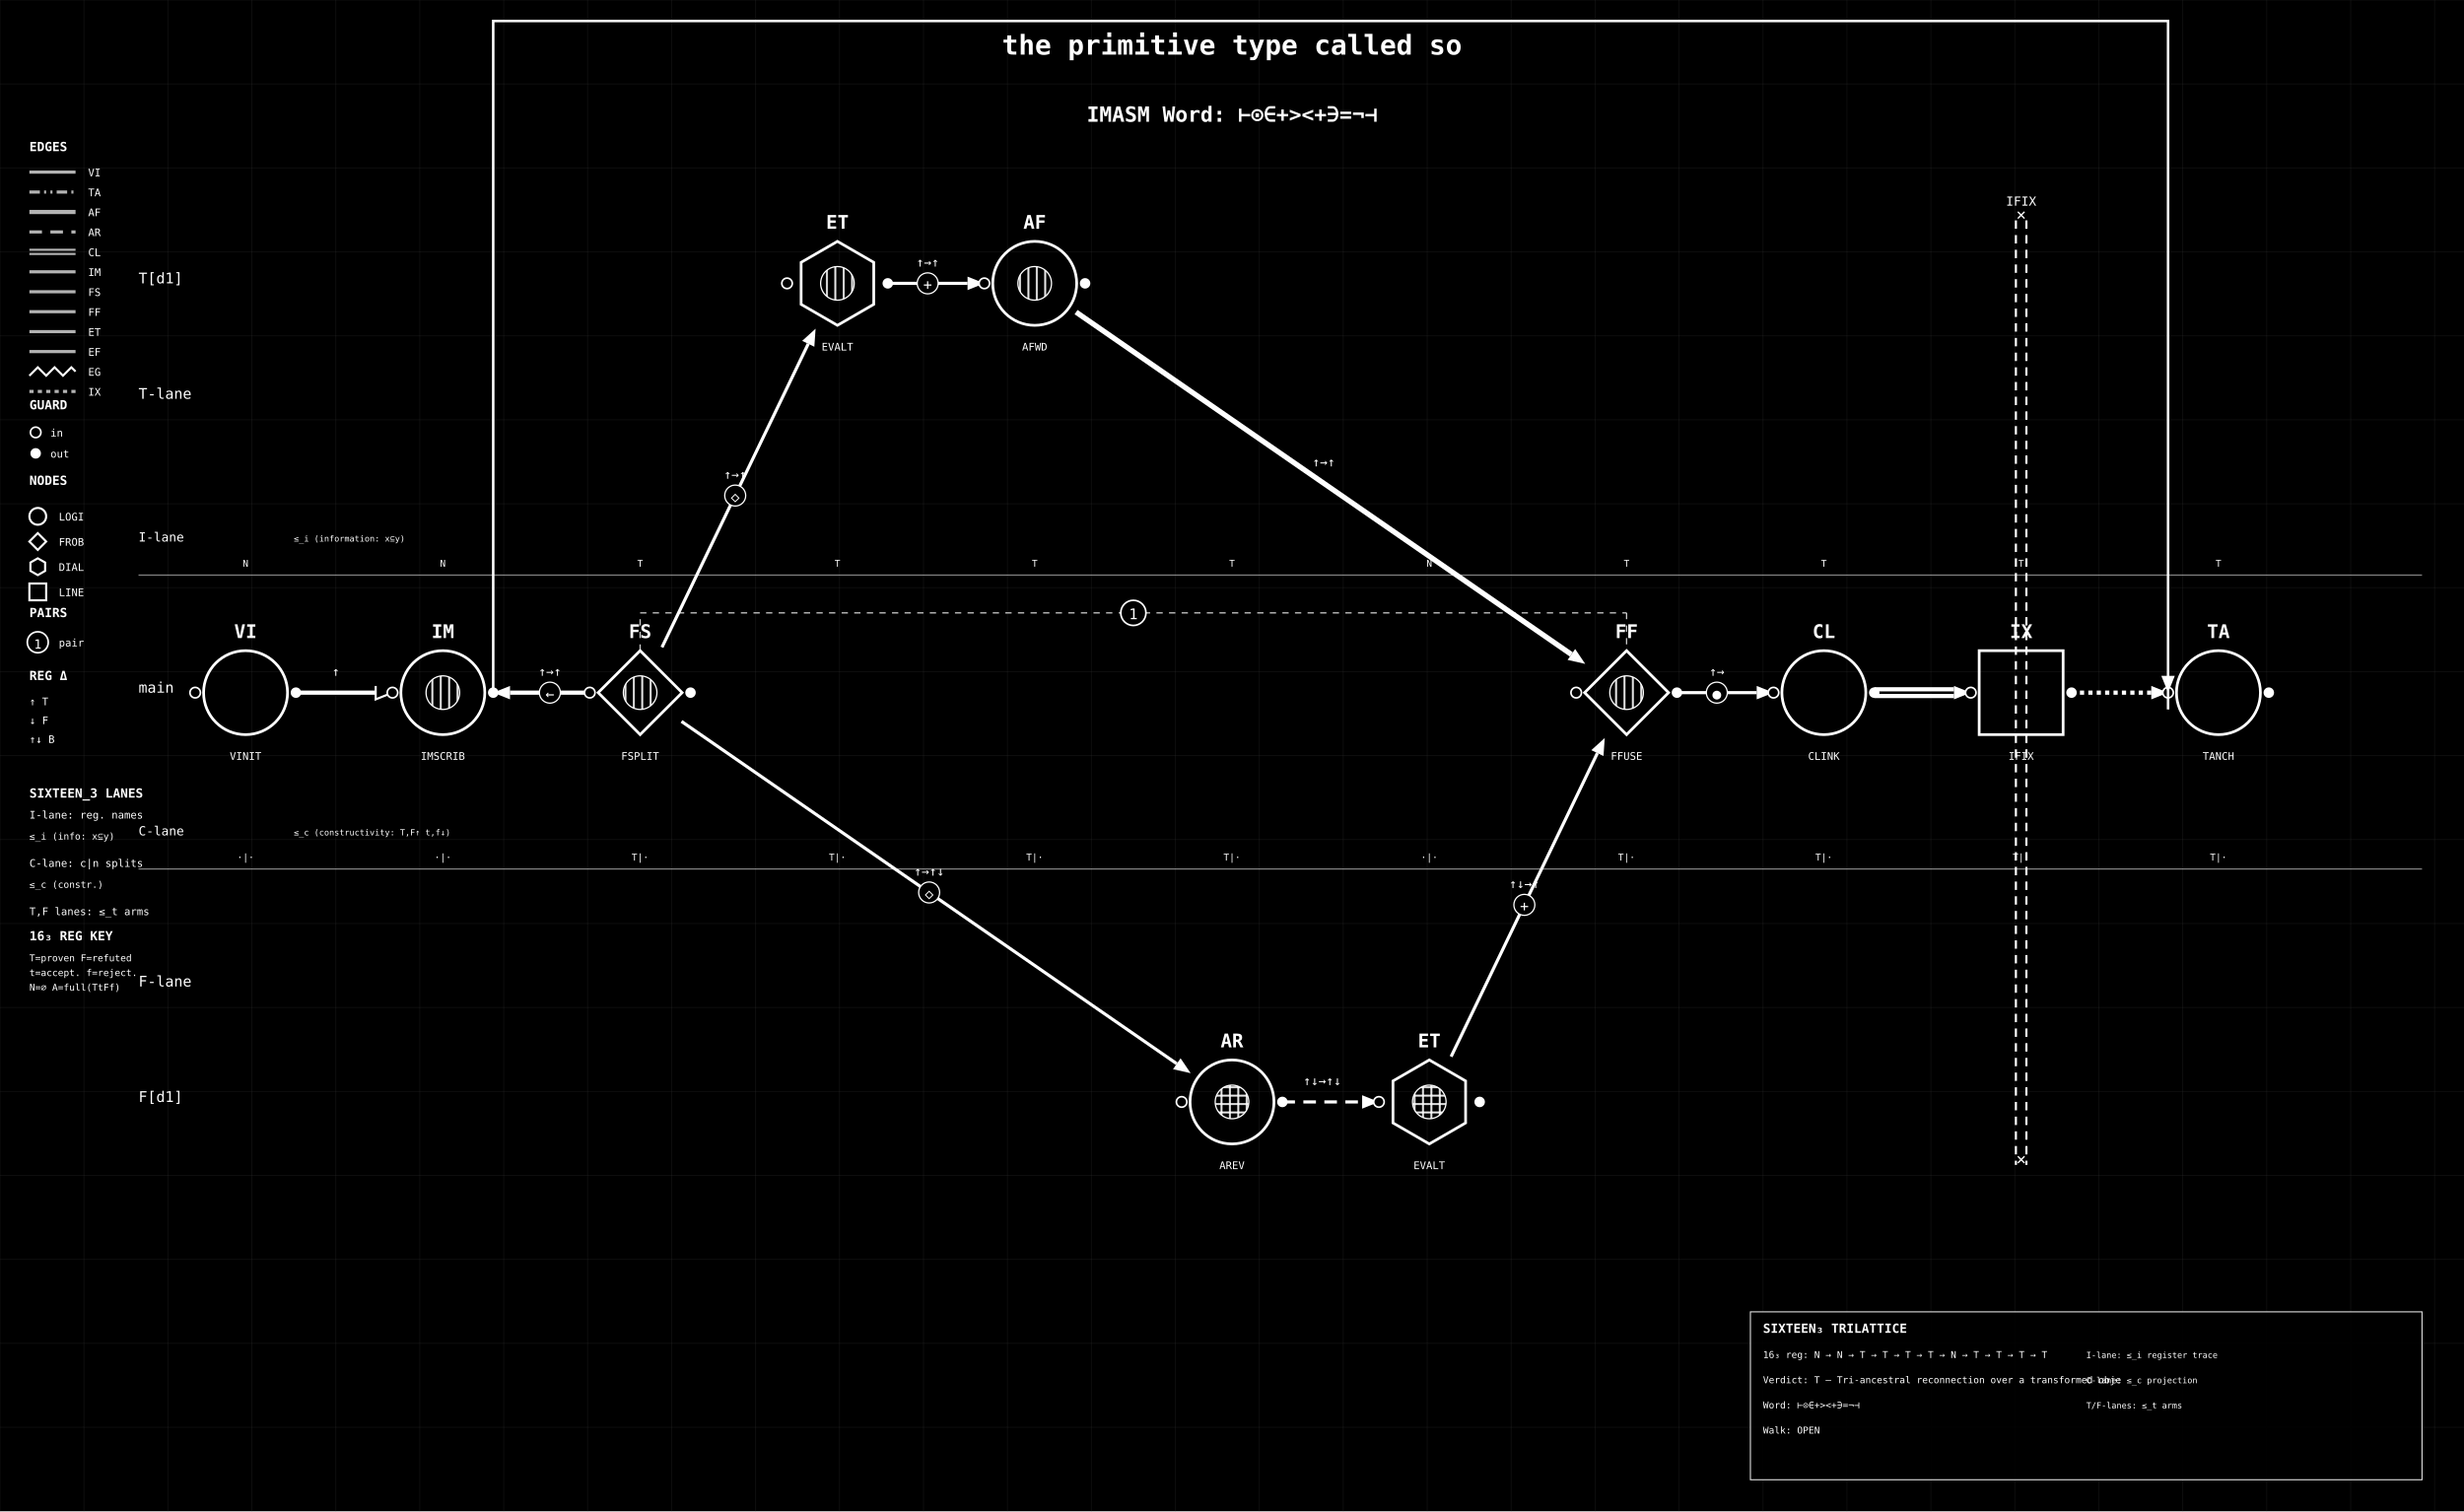
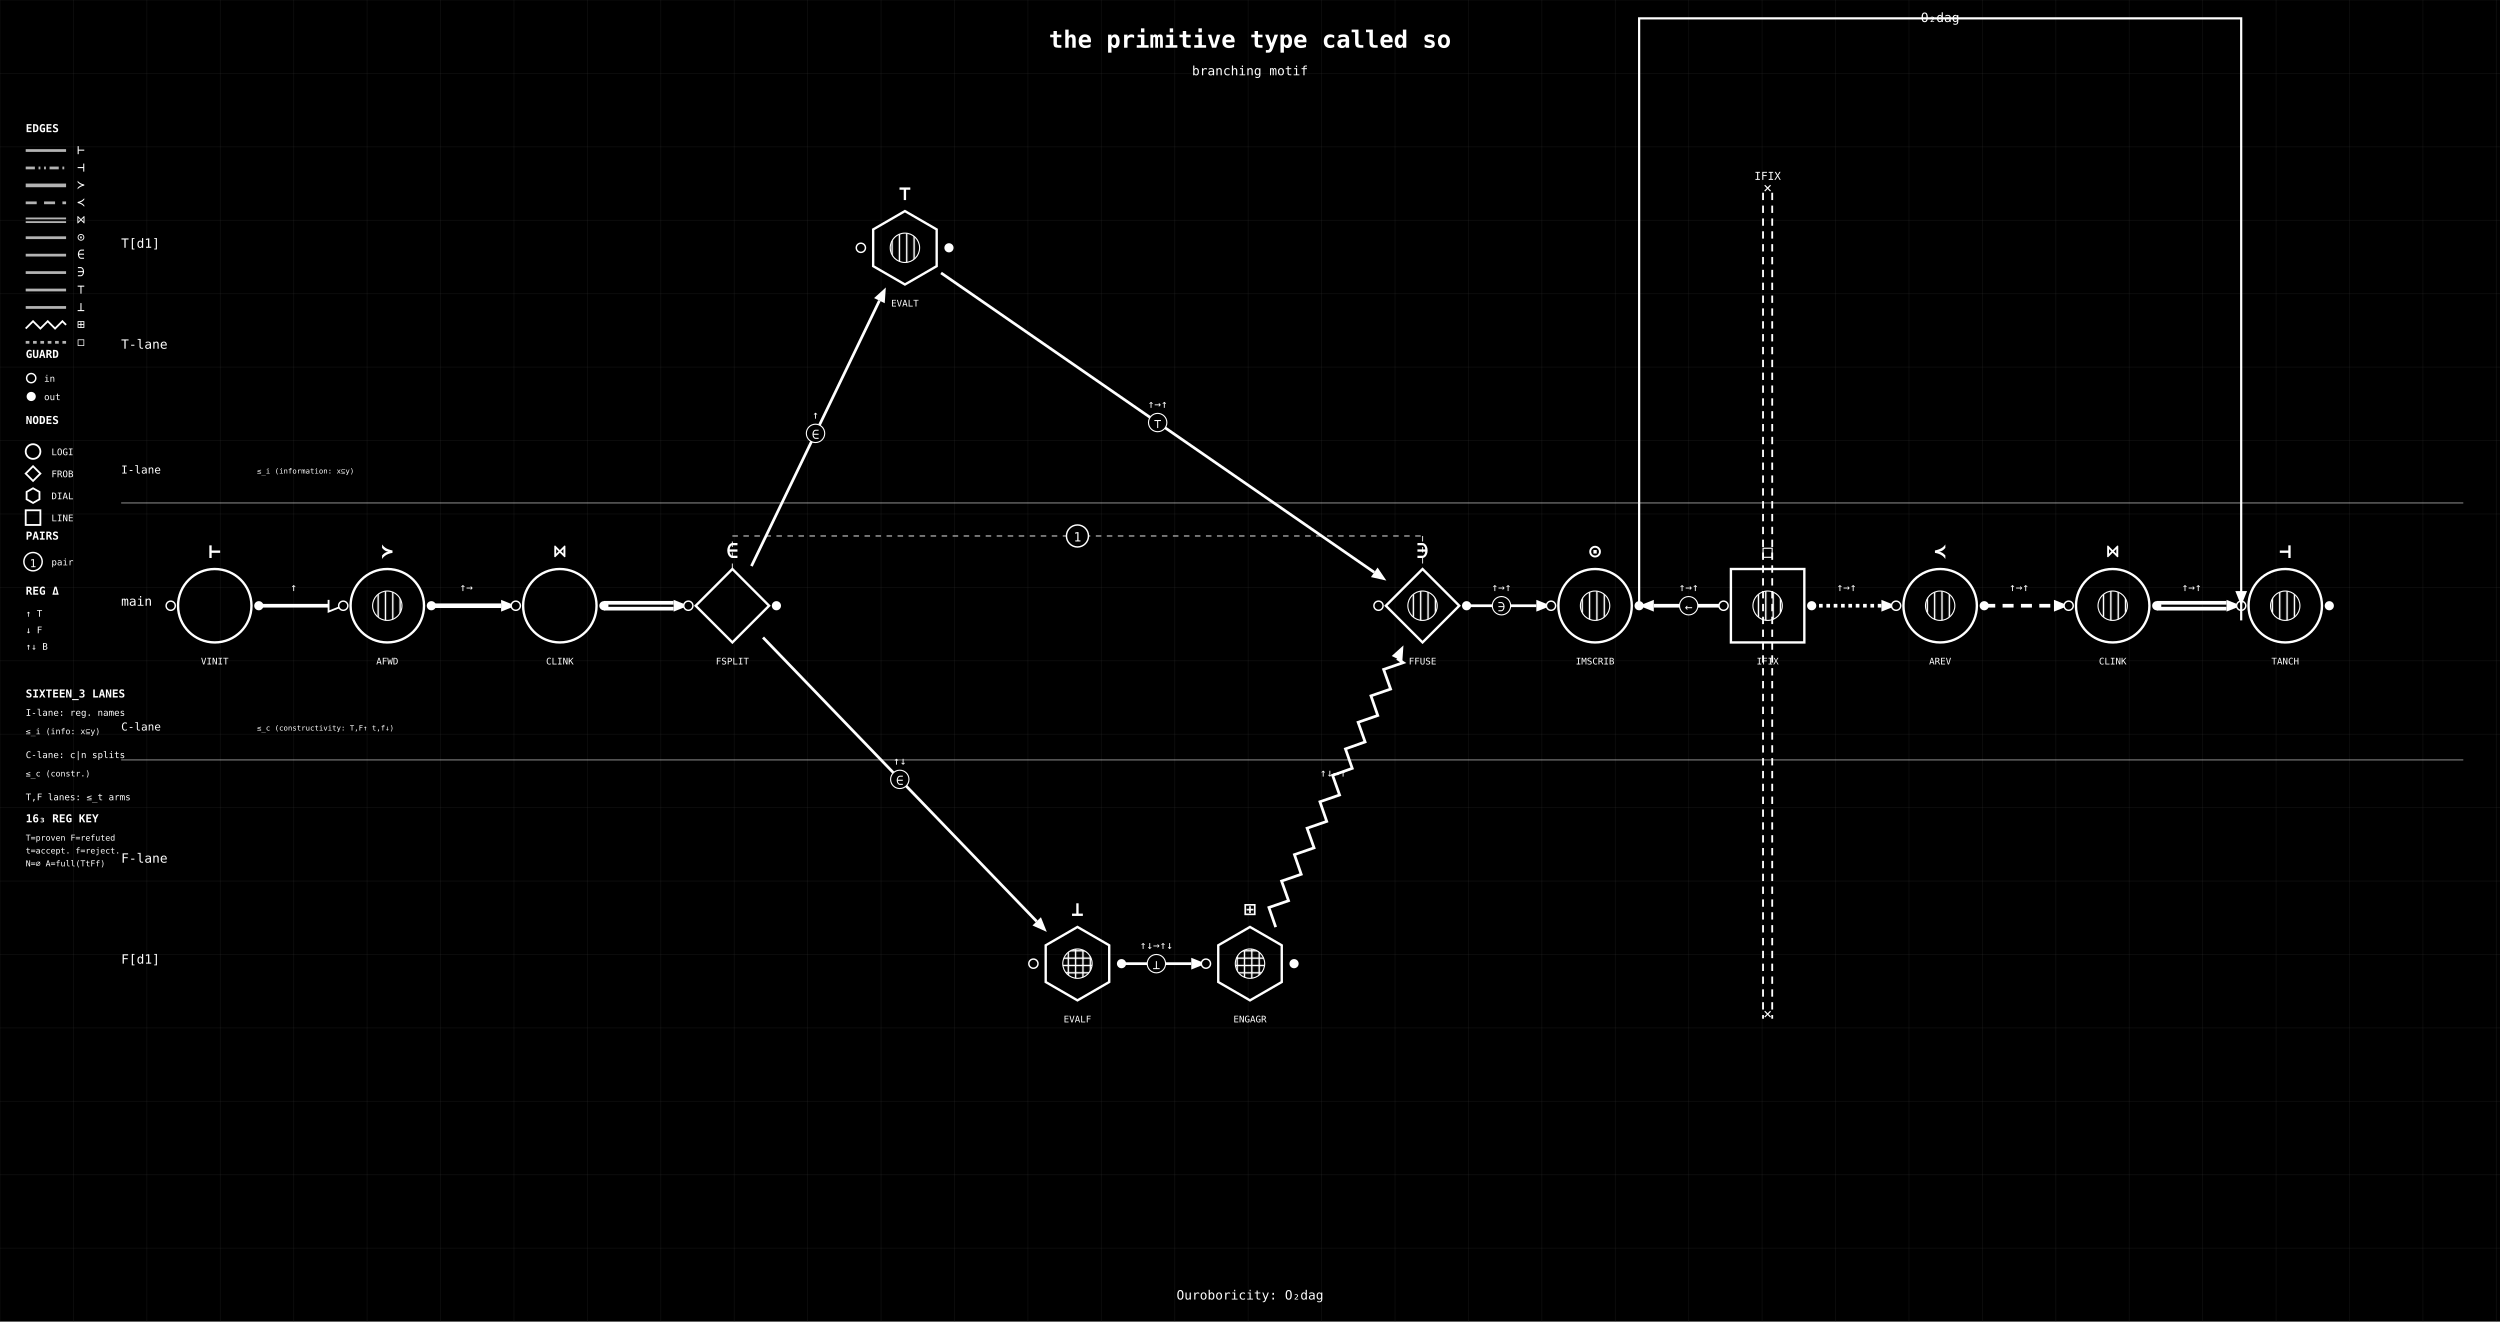
- <svg xmlns="http://www.w3.org/2000/svg" viewBox="0 0 1174 720">
-   <rect width="1174" height="720" fill="#000000" />
+ <svg xmlns="http://www.w3.org/2000/svg" viewBox="0 0 1362 720">
+   <rect width="1362" height="720" fill="#000000" />
  <defs>
    <pattern id="hatch-T" width="4" height="4" patternUnits="userSpaceOnUse">
      <path d="M2,0 L2,4" stroke="#ffffff" stroke-width="0.8" />
    </pattern>
    <pattern id="hatch-F" width="4" height="4" patternUnits="userSpaceOnUse">
      <path d="M0,2 L4,2" stroke="#ffffff" stroke-width="0.8" />
    </pattern>
    <pattern id="hatch-B" width="4" height="4" patternUnits="userSpaceOnUse">
      <path d="M2,0 L2,4 M0,2 L4,2" stroke="#ffffff" stroke-width="0.8" />
    </pattern>
  </defs>
  <line x1="0.0" y1="0.0" x2="0.0" y2="720.0" stroke="#333333" stroke-width="0.4" opacity="0.3" />
  <line x1="40.0" y1="0.0" x2="40.0" y2="720.0" stroke="#333333" stroke-width="0.4" opacity="0.3" />
  <line x1="80.0" y1="0.0" x2="80.0" y2="720.0" stroke="#333333" stroke-width="0.4" opacity="0.3" />
  <line x1="120.0" y1="0.0" x2="120.0" y2="720.0" stroke="#333333" stroke-width="0.4" opacity="0.3" />
  <line x1="160.0" y1="0.0" x2="160.0" y2="720.0" stroke="#333333" stroke-width="0.4" opacity="0.3" />
  <line x1="200.0" y1="0.0" x2="200.0" y2="720.0" stroke="#333333" stroke-width="0.4" opacity="0.3" />
  <line x1="240.0" y1="0.0" x2="240.0" y2="720.0" stroke="#333333" stroke-width="0.4" opacity="0.3" />
  <line x1="280.0" y1="0.0" x2="280.0" y2="720.0" stroke="#333333" stroke-width="0.4" opacity="0.3" />
  <line x1="320.0" y1="0.0" x2="320.0" y2="720.0" stroke="#333333" stroke-width="0.4" opacity="0.3" />
  <line x1="360.0" y1="0.0" x2="360.0" y2="720.0" stroke="#333333" stroke-width="0.4" opacity="0.3" />
  <line x1="400.0" y1="0.0" x2="400.0" y2="720.0" stroke="#333333" stroke-width="0.4" opacity="0.3" />
  <line x1="440.0" y1="0.0" x2="440.0" y2="720.0" stroke="#333333" stroke-width="0.4" opacity="0.3" />
  <line x1="480.0" y1="0.0" x2="480.0" y2="720.0" stroke="#333333" stroke-width="0.4" opacity="0.3" />
  <line x1="520.0" y1="0.0" x2="520.0" y2="720.0" stroke="#333333" stroke-width="0.4" opacity="0.3" />
  <line x1="560.0" y1="0.0" x2="560.0" y2="720.0" stroke="#333333" stroke-width="0.4" opacity="0.3" />
  <line x1="600.0" y1="0.0" x2="600.0" y2="720.0" stroke="#333333" stroke-width="0.4" opacity="0.3" />
  <line x1="640.0" y1="0.0" x2="640.0" y2="720.0" stroke="#333333" stroke-width="0.4" opacity="0.3" />
  <line x1="680.0" y1="0.0" x2="680.0" y2="720.0" stroke="#333333" stroke-width="0.4" opacity="0.3" />
  <line x1="720.0" y1="0.0" x2="720.0" y2="720.0" stroke="#333333" stroke-width="0.4" opacity="0.3" />
  <line x1="760.0" y1="0.0" x2="760.0" y2="720.0" stroke="#333333" stroke-width="0.4" opacity="0.3" />
  <line x1="800.0" y1="0.0" x2="800.0" y2="720.0" stroke="#333333" stroke-width="0.4" opacity="0.3" />
  <line x1="840.0" y1="0.0" x2="840.0" y2="720.0" stroke="#333333" stroke-width="0.4" opacity="0.3" />
  <line x1="880.0" y1="0.0" x2="880.0" y2="720.0" stroke="#333333" stroke-width="0.4" opacity="0.3" />
  <line x1="920.0" y1="0.0" x2="920.0" y2="720.0" stroke="#333333" stroke-width="0.4" opacity="0.3" />
  <line x1="960.0" y1="0.0" x2="960.0" y2="720.0" stroke="#333333" stroke-width="0.4" opacity="0.3" />
  <line x1="1000.0" y1="0.0" x2="1000.0" y2="720.0" stroke="#333333" stroke-width="0.4" opacity="0.3" />
  <line x1="1040.0" y1="0.0" x2="1040.0" y2="720.0" stroke="#333333" stroke-width="0.4" opacity="0.3" />
  <line x1="1080.0" y1="0.0" x2="1080.0" y2="720.0" stroke="#333333" stroke-width="0.4" opacity="0.3" />
  <line x1="1120.0" y1="0.0" x2="1120.0" y2="720.0" stroke="#333333" stroke-width="0.4" opacity="0.3" />
  <line x1="1160.0" y1="0.0" x2="1160.0" y2="720.0" stroke="#333333" stroke-width="0.4" opacity="0.3" />
-   <line x1="0.0" y1="0.0" x2="1174.0" y2="0.0" stroke="#333333" stroke-width="0.4" opacity="0.3" />
-   <line x1="0.0" y1="40.0" x2="1174.0" y2="40.0" stroke="#333333" stroke-width="0.4" opacity="0.3" />
-   <line x1="0.0" y1="80.0" x2="1174.0" y2="80.0" stroke="#333333" stroke-width="0.4" opacity="0.3" />
-   <line x1="0.0" y1="120.0" x2="1174.0" y2="120.0" stroke="#333333" stroke-width="0.4" opacity="0.3" />
-   <line x1="0.0" y1="160.0" x2="1174.0" y2="160.0" stroke="#333333" stroke-width="0.4" opacity="0.3" />
-   <line x1="0.0" y1="200.0" x2="1174.0" y2="200.0" stroke="#333333" stroke-width="0.4" opacity="0.3" />
-   <line x1="0.0" y1="240.0" x2="1174.0" y2="240.0" stroke="#333333" stroke-width="0.4" opacity="0.3" />
-   <line x1="0.0" y1="280.0" x2="1174.0" y2="280.0" stroke="#333333" stroke-width="0.4" opacity="0.3" />
-   <line x1="0.0" y1="320.0" x2="1174.0" y2="320.0" stroke="#333333" stroke-width="0.4" opacity="0.3" />
-   <line x1="0.0" y1="360.0" x2="1174.0" y2="360.0" stroke="#333333" stroke-width="0.4" opacity="0.3" />
-   <line x1="0.0" y1="400.0" x2="1174.0" y2="400.0" stroke="#333333" stroke-width="0.4" opacity="0.3" />
-   <line x1="0.0" y1="440.0" x2="1174.0" y2="440.0" stroke="#333333" stroke-width="0.4" opacity="0.3" />
-   <line x1="0.0" y1="480.0" x2="1174.0" y2="480.0" stroke="#333333" stroke-width="0.4" opacity="0.3" />
-   <line x1="0.0" y1="520.0" x2="1174.0" y2="520.0" stroke="#333333" stroke-width="0.4" opacity="0.3" />
-   <line x1="0.0" y1="560.0" x2="1174.0" y2="560.0" stroke="#333333" stroke-width="0.4" opacity="0.3" />
-   <line x1="0.0" y1="600.0" x2="1174.0" y2="600.0" stroke="#333333" stroke-width="0.4" opacity="0.3" />
-   <line x1="0.0" y1="640.0" x2="1174.0" y2="640.0" stroke="#333333" stroke-width="0.4" opacity="0.3" />
-   <line x1="0.0" y1="680.0" x2="1174.0" y2="680.0" stroke="#333333" stroke-width="0.4" opacity="0.3" />
-   <text x="587.0" y="26.0" fill="#ffffff" font-size="13" text-anchor="middle" font-family="monospace" font-weight="bold">the primitive type called so</text>
-   <text x="587.0" y="58.0" fill="#ffffff" font-size="10" text-anchor="middle" font-family="monospace" font-weight="bold">IMASM Word: ⊢⊙∈+&gt;&lt;+∋=¬⊣</text>
+   <line x1="1200.0" y1="0.0" x2="1200.0" y2="720.0" stroke="#333333" stroke-width="0.4" opacity="0.3" />
+   <line x1="1240.0" y1="0.0" x2="1240.0" y2="720.0" stroke="#333333" stroke-width="0.4" opacity="0.3" />
+   <line x1="1280.0" y1="0.0" x2="1280.0" y2="720.0" stroke="#333333" stroke-width="0.4" opacity="0.3" />
+   <line x1="1320.0" y1="0.0" x2="1320.0" y2="720.0" stroke="#333333" stroke-width="0.4" opacity="0.3" />
+   <line x1="1360.0" y1="0.0" x2="1360.0" y2="720.0" stroke="#333333" stroke-width="0.4" opacity="0.3" />
+   <line x1="0.0" y1="0.0" x2="1362.0" y2="0.0" stroke="#333333" stroke-width="0.4" opacity="0.3" />
+   <line x1="0.0" y1="40.0" x2="1362.0" y2="40.0" stroke="#333333" stroke-width="0.4" opacity="0.3" />
+   <line x1="0.0" y1="80.0" x2="1362.0" y2="80.0" stroke="#333333" stroke-width="0.4" opacity="0.3" />
+   <line x1="0.0" y1="120.0" x2="1362.0" y2="120.0" stroke="#333333" stroke-width="0.4" opacity="0.3" />
+   <line x1="0.0" y1="160.0" x2="1362.0" y2="160.0" stroke="#333333" stroke-width="0.4" opacity="0.3" />
+   <line x1="0.0" y1="200.0" x2="1362.0" y2="200.0" stroke="#333333" stroke-width="0.4" opacity="0.3" />
+   <line x1="0.0" y1="240.0" x2="1362.0" y2="240.0" stroke="#333333" stroke-width="0.4" opacity="0.3" />
+   <line x1="0.0" y1="280.0" x2="1362.0" y2="280.0" stroke="#333333" stroke-width="0.4" opacity="0.3" />
+   <line x1="0.0" y1="320.0" x2="1362.0" y2="320.0" stroke="#333333" stroke-width="0.4" opacity="0.3" />
+   <line x1="0.0" y1="360.0" x2="1362.0" y2="360.0" stroke="#333333" stroke-width="0.4" opacity="0.3" />
+   <line x1="0.0" y1="400.0" x2="1362.0" y2="400.0" stroke="#333333" stroke-width="0.4" opacity="0.3" />
+   <line x1="0.0" y1="440.0" x2="1362.0" y2="440.0" stroke="#333333" stroke-width="0.4" opacity="0.3" />
+   <line x1="0.0" y1="480.0" x2="1362.0" y2="480.0" stroke="#333333" stroke-width="0.4" opacity="0.3" />
+   <line x1="0.0" y1="520.0" x2="1362.0" y2="520.0" stroke="#333333" stroke-width="0.4" opacity="0.3" />
+   <line x1="0.0" y1="560.0" x2="1362.0" y2="560.0" stroke="#333333" stroke-width="0.4" opacity="0.3" />
+   <line x1="0.0" y1="600.0" x2="1362.0" y2="600.0" stroke="#333333" stroke-width="0.4" opacity="0.3" />
+   <line x1="0.0" y1="640.0" x2="1362.0" y2="640.0" stroke="#333333" stroke-width="0.4" opacity="0.3" />
+   <line x1="0.0" y1="680.0" x2="1362.0" y2="680.0" stroke="#333333" stroke-width="0.4" opacity="0.3" />
+   <text x="681.0" y="26.0" fill="#ffffff" font-size="13" text-anchor="middle" font-family="monospace" font-weight="bold">the primitive type called so</text>
+   <text x="681.0" y="41.0" fill="#ffffff" font-size="7" text-anchor="middle" font-family="monospace">branching motif</text>
  <text x="66.0" y="190.0" fill="#ffffff" font-size="7" text-anchor="start" font-family="monospace">T-lane</text>
  <text x="66.0" y="135.0" fill="#ffffff" font-size="7" text-anchor="start" font-family="monospace">T[d1]</text>
  <text x="66.0" y="470.0" fill="#ffffff" font-size="7" text-anchor="start" font-family="monospace">F-lane</text>
  <text x="66.0" y="525.0" fill="#ffffff" font-size="7" text-anchor="start" font-family="monospace">F[d1]</text>
  <text x="66.0" y="330.0" fill="#ffffff" font-size="7" text-anchor="start" font-family="monospace">main</text>
  <text x="66.0" y="258.0" fill="#ffffff" font-size="6" text-anchor="start" font-family="monospace">I-lane</text>
  <text x="140.0" y="258.0" fill="#ffffff" font-size="4" text-anchor="start" font-family="monospace">≤_i (information: x⊆y)</text>
-   <line x1="66.0" y1="274.0" x2="1154.0" y2="274.0" stroke="#ffffff" stroke-width="0.6" opacity="0.5" />
+   <line x1="66.0" y1="274.0" x2="1342.0" y2="274.0" stroke="#ffffff" stroke-width="0.6" opacity="0.5" />
  <text x="66.0" y="398.0" fill="#ffffff" font-size="6" text-anchor="start" font-family="monospace">C-lane</text>
  <text x="140.0" y="398.0" fill="#ffffff" font-size="4" text-anchor="start" font-family="monospace">≤_c (constructivity: T,F↑ t,f↓)</text>
-   <line x1="66.0" y1="414.0" x2="1154.0" y2="414.0" stroke="#ffffff" stroke-width="0.6" opacity="0.5" />
-   <text x="117.0" y="270.0" fill="#ffffff" font-size="4.5" text-anchor="middle" font-family="monospace">N</text>
-   <text x="117.0" y="410.0" fill="#ffffff" font-size="4.5" text-anchor="middle" font-family="monospace">·|·</text>
-   <text x="211.0" y="270.0" fill="#ffffff" font-size="4.5" text-anchor="middle" font-family="monospace">N</text>
-   <text x="211.0" y="410.0" fill="#ffffff" font-size="4.5" text-anchor="middle" font-family="monospace">·|·</text>
-   <text x="305.0" y="270.0" fill="#ffffff" font-size="4.5" text-anchor="middle" font-family="monospace">T</text>
-   <text x="305.0" y="410.0" fill="#ffffff" font-size="4.5" text-anchor="middle" font-family="monospace">T|·</text>
-   <text x="399.0" y="270.0" fill="#ffffff" font-size="4.5" text-anchor="middle" font-family="monospace">T</text>
-   <text x="399.0" y="410.0" fill="#ffffff" font-size="4.5" text-anchor="middle" font-family="monospace">T|·</text>
-   <text x="493.0" y="270.0" fill="#ffffff" font-size="4.5" text-anchor="middle" font-family="monospace">T</text>
-   <text x="493.0" y="410.0" fill="#ffffff" font-size="4.5" text-anchor="middle" font-family="monospace">T|·</text>
-   <text x="587.0" y="270.0" fill="#ffffff" font-size="4.5" text-anchor="middle" font-family="monospace">T</text>
-   <text x="587.0" y="410.0" fill="#ffffff" font-size="4.5" text-anchor="middle" font-family="monospace">T|·</text>
-   <text x="681.0" y="270.0" fill="#ffffff" font-size="4.5" text-anchor="middle" font-family="monospace">N</text>
-   <text x="681.0" y="410.0" fill="#ffffff" font-size="4.5" text-anchor="middle" font-family="monospace">·|·</text>
-   <text x="775.0" y="270.0" fill="#ffffff" font-size="4.5" text-anchor="middle" font-family="monospace">T</text>
-   <text x="775.0" y="410.0" fill="#ffffff" font-size="4.5" text-anchor="middle" font-family="monospace">T|·</text>
-   <text x="869.0" y="270.0" fill="#ffffff" font-size="4.5" text-anchor="middle" font-family="monospace">T</text>
-   <text x="869.0" y="410.0" fill="#ffffff" font-size="4.5" text-anchor="middle" font-family="monospace">T|·</text>
-   <text x="963.0" y="270.0" fill="#ffffff" font-size="4.5" text-anchor="middle" font-family="monospace">T</text>
-   <text x="963.0" y="410.0" fill="#ffffff" font-size="4.5" text-anchor="middle" font-family="monospace">T|·</text>
-   <text x="1057.0" y="270.0" fill="#ffffff" font-size="4.5" text-anchor="middle" font-family="monospace">T</text>
-   <text x="1057.0" y="410.0" fill="#ffffff" font-size="4.5" text-anchor="middle" font-family="monospace">T|·</text>
+   <line x1="66.0" y1="414.0" x2="1342.0" y2="414.0" stroke="#ffffff" stroke-width="0.6" opacity="0.5" />
  <line x1="960.5" y1="105.0" x2="960.5" y2="555.0" stroke="#ffffff" stroke-width="1.0" opacity="1.0" stroke-dasharray="4,3" />
  <line x1="965.5" y1="105.0" x2="965.5" y2="555.0" stroke="#ffffff" stroke-width="1.0" opacity="1.0" stroke-dasharray="4,3" />
  <text x="963.0" y="105.0" fill="#ffffff" font-size="8" text-anchor="middle" font-family="monospace">×</text>
  <text x="963.0" y="555.0" fill="#ffffff" font-size="8" text-anchor="middle" font-family="monospace">×</text>
  <text x="963.0" y="98.0" fill="#ffffff" font-size="6" text-anchor="middle" font-family="monospace">IFIX</text>
-   <line x1="305.0" y1="310.0" x2="305.0" y2="292.0" stroke="#ffffff" stroke-width="0.6" opacity="0.8" stroke-dasharray="3,3" />
-   <line x1="305.0" y1="292.0" x2="775.0" y2="292.0" stroke="#ffffff" stroke-width="0.6" opacity="0.8" stroke-dasharray="3,3" />
+   <line x1="399.0" y1="310.0" x2="399.0" y2="292.0" stroke="#ffffff" stroke-width="0.6" opacity="0.8" stroke-dasharray="3,3" />
+   <line x1="399.0" y1="292.0" x2="775.0" y2="292.0" stroke="#ffffff" stroke-width="0.6" opacity="0.8" stroke-dasharray="3,3" />
  <line x1="775.0" y1="292.0" x2="775.0" y2="310.0" stroke="#ffffff" stroke-width="0.6" opacity="0.8" stroke-dasharray="3,3" />
-   <circle cx="540.0" cy="292.0" r="6" fill="#000000" stroke="#ffffff" stroke-width="0.8" />
-   <text x="540.0" y="295.0" fill="#ffffff" font-size="7" text-anchor="middle" font-family="monospace">1</text>
-   <line x1="315.4" y1="308.4" x2="385.1" y2="163.8" stroke="#ffffff" stroke-width="1.5" opacity="1.0" />
-   <polygon points="388.6,156.6 388.0,165.2 382.2,162.4" fill="#ffffff" />
-   <circle cx="350.3" cy="236.1" r="5" fill="#000000" stroke="#ffffff" stroke-width="0.6" />
-   <text x="350.3" y="239.1" fill="#ffffff" font-size="7" text-anchor="middle" font-family="monospace">◇</text>
-   <text x="350.3" y="228.1" fill="#ffffff" font-size="6" text-anchor="middle" font-family="monospace">↑→↑</text>
-   <line x1="423.0" y1="135.0" x2="461.0" y2="135.0" stroke="#ffffff" stroke-width="1.5" opacity="1.0" />
-   <polygon points="469.0,135.0 461.0,138.2 461.0,131.8" fill="#ffffff" />
-   <circle cx="442.0" cy="135.0" r="5" fill="#000000" stroke="#ffffff" stroke-width="0.6" />
-   <text x="442.0" y="138.0" fill="#ffffff" font-size="7" text-anchor="middle" font-family="monospace">+</text>
-   <text x="442.0" y="127.0" fill="#ffffff" font-size="6" text-anchor="middle" font-family="monospace">↑→↑</text>
-   <line x1="512.7" y1="148.7" x2="748.7" y2="311.8" stroke="#ffffff" stroke-width="2.5" opacity="1.0" />
+   <circle cx="587.0" cy="292.0" r="6" fill="#000000" stroke="#ffffff" stroke-width="0.8" />
+   <text x="587.0" y="295.0" fill="#ffffff" font-size="7" text-anchor="middle" font-family="monospace">1</text>
+   <line x1="409.4" y1="308.4" x2="479.1" y2="163.8" stroke="#ffffff" stroke-width="1.5" opacity="1.0" />
+   <polygon points="482.6,156.6 482.0,165.2 476.2,162.4" fill="#ffffff" />
+   <circle cx="444.3" cy="236.1" r="5" fill="#000000" stroke="#ffffff" stroke-width="0.6" />
+   <text x="444.3" y="239.1" fill="#ffffff" font-size="7" text-anchor="middle" font-family="monospace">∈</text>
+   <text x="444.3" y="228.1" fill="#ffffff" font-size="6" text-anchor="middle" font-family="monospace">↑</text>
+   <line x1="512.7" y1="148.7" x2="748.7" y2="311.8" stroke="#ffffff" stroke-width="1.5" opacity="1.0" />
  <polygon points="755.3,316.3 746.9,314.4 750.5,309.2" fill="#ffffff" />
+   <circle cx="630.7" cy="230.2" r="5" fill="#000000" stroke="#ffffff" stroke-width="0.6" />
+   <text x="630.7" y="233.2" fill="#ffffff" font-size="7" text-anchor="middle" font-family="monospace">⊤</text>
  <text x="630.7" y="222.2" fill="#ffffff" font-size="6" text-anchor="middle" font-family="monospace">↑→↑</text>
-   <line x1="324.7" y1="343.7" x2="560.7" y2="506.8" stroke="#ffffff" stroke-width="1.5" opacity="1.0" />
-   <polygon points="567.3,511.3 558.9,509.4 562.5,504.2" fill="#ffffff" />
-   <circle cx="442.7" cy="425.2" r="5" fill="#000000" stroke="#ffffff" stroke-width="0.6" />
-   <text x="442.7" y="428.2" fill="#ffffff" font-size="7" text-anchor="middle" font-family="monospace">◇</text>
-   <text x="442.7" y="417.2" fill="#ffffff" font-size="6" text-anchor="middle" font-family="monospace">↑→↑↓</text>
-   <line x1="611.0" y1="525.0" x2="649.0" y2="525.0" stroke="#ffffff" stroke-width="1.5" opacity="1.0" stroke-dasharray="6,4" />
+   <line x1="415.7" y1="347.3" x2="564.8" y2="502.0" stroke="#ffffff" stroke-width="1.5" opacity="1.0" />
+   <polygon points="570.3,507.7 562.5,504.2 567.1,499.7" fill="#ffffff" />
+   <circle cx="490.2" cy="424.6" r="5" fill="#000000" stroke="#ffffff" stroke-width="0.6" />
+   <text x="490.2" y="427.6" fill="#ffffff" font-size="7" text-anchor="middle" font-family="monospace">∈</text>
+   <text x="490.2" y="416.6" fill="#ffffff" font-size="6" text-anchor="middle" font-family="monospace">↑↓</text>
+   <line x1="611.0" y1="525.0" x2="649.0" y2="525.0" stroke="#ffffff" stroke-width="1.5" opacity="1.0" />
  <polygon points="657.0,525.0 649.0,528.2 649.0,521.8" fill="#ffffff" />
+   <circle cx="630.0" cy="525.0" r="5" fill="#000000" stroke="#ffffff" stroke-width="0.6" />
+   <text x="630.0" y="528.0" fill="#ffffff" font-size="7" text-anchor="middle" font-family="monospace">⊥</text>
  <text x="630.0" y="517.0" fill="#ffffff" font-size="6" text-anchor="middle" font-family="monospace">↑↓→↑↓</text>
-   <line x1="691.4" y1="503.4" x2="761.1" y2="358.8" stroke="#ffffff" stroke-width="1.5" opacity="1.0" />
+   <polyline points="695.0,505.1 691.3,494.4 702.0,490.7 698.2,480.0 708.9,476.3 705.2,465.6 715.9,461.9 712.1,451.2 722.8,447.5 719.1,436.8 729.8,433.1 726.0,422.4 736.7,418.6 733.0,408.0 743.7,404.2 739.9,393.5 750.6,389.8 746.9,379.1 757.6,375.4 753.8,364.7 764.5,361.0 761.1,358.8" fill="none" stroke="#ffffff" stroke-width="1.5" />
  <polygon points="764.6,351.6 764.0,360.2 758.2,357.4" fill="#ffffff" />
-   <circle cx="726.3" cy="431.1" r="5" fill="#000000" stroke="#ffffff" stroke-width="0.6" />
-   <text x="726.3" y="434.1" fill="#ffffff" font-size="7" text-anchor="middle" font-family="monospace">+</text>
  <text x="726.3" y="423.1" fill="#ffffff" font-size="6" text-anchor="middle" font-family="monospace">↑↓→↑</text>
  <line x1="141.0" y1="330.0" x2="179.0" y2="330.0" stroke="#ffffff" stroke-width="2.0" opacity="1.0" />
  <polyline points="187.0,330.0 179.0,333.2 179.0,326.8" fill="none" stroke="#ffffff" stroke-width="1.0" />
  <text x="160.0" y="322.0" fill="#ffffff" font-size="6" text-anchor="middle" font-family="monospace">↑</text>
-   <line x1="243.0" y1="330.0" x2="281.0" y2="330.0" stroke="#ffffff" stroke-width="2.0" opacity="1.0" />
-   <polygon points="235.0,330.0 243.0,326.8 243.0,333.2" fill="#ffffff" />
-   <circle cx="262.0" cy="330.0" r="5" fill="#000000" stroke="#ffffff" stroke-width="0.6" />
-   <text x="262.0" y="333.0" fill="#ffffff" font-size="7" text-anchor="middle" font-family="monospace">←</text>
-   <text x="262.0" y="322.0" fill="#ffffff" font-size="6" text-anchor="middle" font-family="monospace">↑→↑</text>
-   <line x1="893.0" y1="328.4" x2="931.0" y2="328.4" stroke="#ffffff" stroke-width="2.0" opacity="1.0" />
-   <line x1="893.0" y1="331.6" x2="931.0" y2="331.6" stroke="#ffffff" stroke-width="2.0" opacity="1.0" />
-   <polygon points="939.0,330.0 931.0,333.2 931.0,326.8" fill="#ffffff" />
+   <line x1="235.0" y1="330.0" x2="273.0" y2="330.0" stroke="#ffffff" stroke-width="2.5" opacity="1.0" />
+   <polygon points="281.0,330.0 273.0,333.2 273.0,326.8" fill="#ffffff" />
+   <text x="254.0" y="322.0" fill="#ffffff" font-size="6" text-anchor="middle" font-family="monospace">↑→</text>
+   <line x1="329.0" y1="328.4" x2="367.0" y2="328.4" stroke="#ffffff" stroke-width="2.0" opacity="1.0" />
+   <line x1="329.0" y1="331.6" x2="367.0" y2="331.6" stroke="#ffffff" stroke-width="2.0" opacity="1.0" />
+   <polygon points="375.0,330.0 367.0,333.2 367.0,326.8" fill="#ffffff" />
+   <line x1="901.0" y1="330.0" x2="939.0" y2="330.0" stroke="#ffffff" stroke-width="2.0" opacity="1.0" />
+   <polygon points="893.0,330.0 901.0,326.8 901.0,333.2" fill="#ffffff" />
+   <circle cx="920.0" cy="330.0" r="5" fill="#000000" stroke="#ffffff" stroke-width="0.6" />
+   <text x="920.0" y="333.0" fill="#ffffff" font-size="7" text-anchor="middle" font-family="monospace">←</text>
+   <text x="920.0" y="322.0" fill="#ffffff" font-size="6" text-anchor="middle" font-family="monospace">↑→↑</text>
  <line x1="987.0" y1="330.0" x2="1025.0" y2="330.0" stroke="#ffffff" stroke-width="2.0" opacity="1.0" stroke-dasharray="2,2" />
  <polygon points="1033.0,330.0 1025.0,333.2 1025.0,326.8" fill="#ffffff" />
+   <text x="1006.0" y="322.0" fill="#ffffff" font-size="6" text-anchor="middle" font-family="monospace">↑→↑</text>
+   <line x1="1081.0" y1="330.0" x2="1119.0" y2="330.0" stroke="#ffffff" stroke-width="2.0" opacity="1.0" stroke-dasharray="6,4" />
+   <polygon points="1127.0,330.0 1119.0,333.2 1119.0,326.8" fill="#ffffff" />
+   <text x="1100.0" y="322.0" fill="#ffffff" font-size="6" text-anchor="middle" font-family="monospace">↑→↑</text>
+   <line x1="1175.0" y1="328.4" x2="1213.0" y2="328.4" stroke="#ffffff" stroke-width="2.0" opacity="1.0" />
+   <line x1="1175.0" y1="331.6" x2="1213.0" y2="331.6" stroke="#ffffff" stroke-width="2.0" opacity="1.0" />
+   <polygon points="1221.0,330.0 1213.0,333.2 1213.0,326.8" fill="#ffffff" />
+   <text x="1194.0" y="322.0" fill="#ffffff" font-size="6" text-anchor="middle" font-family="monospace">↑→↑</text>
  <line x1="799.0" y1="330.0" x2="837.0" y2="330.0" stroke="#ffffff" stroke-width="1.5" opacity="1.0" />
  <polygon points="845.0,330.0 837.0,333.2 837.0,326.8" fill="#ffffff" />
  <circle cx="818.0" cy="330.0" r="5" fill="#000000" stroke="#ffffff" stroke-width="0.6" />
-   <text x="818.0" y="333.0" fill="#ffffff" font-size="7" text-anchor="middle" font-family="monospace">●</text>
-   <text x="818.0" y="322.0" fill="#ffffff" font-size="6" text-anchor="middle" font-family="monospace">↑→</text>
+   <text x="818.0" y="333.0" fill="#ffffff" font-size="7" text-anchor="middle" font-family="monospace">∋</text>
+   <text x="818.0" y="322.0" fill="#ffffff" font-size="6" text-anchor="middle" font-family="monospace">↑→↑</text>
  <circle fill="none" stroke="#ffffff" stroke-width="1.3" cx="117.0" cy="330.0" r="20.0" />
  <circle cx="93.0" cy="330.0" r="2.5" fill="#000000" stroke="#ffffff" stroke-width="0.8" />
  <circle cx="141.0" cy="330.0" r="2.5" fill="#ffffff" />
-   <text x="117.0" y="304.0" fill="#ffffff" font-size="9" text-anchor="middle" font-family="monospace" font-weight="bold">VI</text>
+   <text x="117.0" y="304.0" fill="#ffffff" font-size="11" text-anchor="middle" font-family="monospace" font-weight="bold">⊢</text>
  <text x="117.0" y="362.0" fill="#ffffff" font-size="5" text-anchor="middle" font-family="monospace">VINIT</text>
  <circle fill="none" stroke="#ffffff" stroke-width="1.3" cx="211.0" cy="330.0" r="20.0" />
  <circle cx="211.0" cy="330.0" r="8" fill="url(#hatch-T)" stroke="#ffffff" stroke-width="0.6" />
  <circle cx="187.0" cy="330.0" r="2.5" fill="#000000" stroke="#ffffff" stroke-width="0.8" />
  <circle cx="235.0" cy="330.0" r="2.5" fill="#ffffff" />
-   <text x="211.0" y="304.0" fill="#ffffff" font-size="9" text-anchor="middle" font-family="monospace" font-weight="bold">IM</text>
-   <text x="211.0" y="362.0" fill="#ffffff" font-size="5" text-anchor="middle" font-family="monospace">IMSCRIB</text>
-   <polygon fill="none" stroke="#ffffff" stroke-width="1.3" points="305.0,310.0 325.0,330 305.0,350.0 285.0,330" />
-   <circle cx="305.0" cy="330.0" r="8" fill="url(#hatch-T)" stroke="#ffffff" stroke-width="0.6" />
+   <text x="211.0" y="304.0" fill="#ffffff" font-size="11" text-anchor="middle" font-family="monospace" font-weight="bold">≻</text>
+   <text x="211.0" y="362.0" fill="#ffffff" font-size="5" text-anchor="middle" font-family="monospace">AFWD</text>
+   <circle fill="none" stroke="#ffffff" stroke-width="1.3" cx="305.0" cy="330.0" r="20.0" />
  <circle cx="281.0" cy="330.0" r="2.5" fill="#000000" stroke="#ffffff" stroke-width="0.8" />
  <circle cx="329.0" cy="330.0" r="2.5" fill="#ffffff" />
-   <text x="305.0" y="304.0" fill="#ffffff" font-size="9" text-anchor="middle" font-family="monospace" font-weight="bold">FS</text>
-   <text x="305.0" y="362.0" fill="#ffffff" font-size="5" text-anchor="middle" font-family="monospace">FSPLIT</text>
-   <polygon fill="none" stroke="#ffffff" stroke-width="1.3" points="416.3,145.0 399.0,155.0 381.7,145.0 381.7,125.0 399.0,115.0 416.3,125.0" />
-   <circle cx="399.0" cy="135.0" r="8" fill="url(#hatch-T)" stroke="#ffffff" stroke-width="0.6" />
-   <circle cx="375.0" cy="135.0" r="2.5" fill="#000000" stroke="#ffffff" stroke-width="0.8" />
-   <circle cx="423.0" cy="135.0" r="2.5" fill="#ffffff" />
-   <text x="399.0" y="109.0" fill="#ffffff" font-size="9" text-anchor="middle" font-family="monospace" font-weight="bold">ET</text>
-   <text x="399.0" y="167.0" fill="#ffffff" font-size="5" text-anchor="middle" font-family="monospace">EVALT</text>
-   <circle fill="none" stroke="#ffffff" stroke-width="1.3" cx="493.0" cy="135.0" r="20.0" />
+   <text x="305.0" y="304.0" fill="#ffffff" font-size="11" text-anchor="middle" font-family="monospace" font-weight="bold">⋈</text>
+   <text x="305.0" y="362.0" fill="#ffffff" font-size="5" text-anchor="middle" font-family="monospace">CLINK</text>
+   <polygon fill="none" stroke="#ffffff" stroke-width="1.3" points="399.0,310.0 419.0,330 399.0,350.0 379.0,330" />
+   <circle cx="375.0" cy="330.0" r="2.5" fill="#000000" stroke="#ffffff" stroke-width="0.8" />
+   <circle cx="423.0" cy="330.0" r="2.5" fill="#ffffff" />
+   <text x="399.0" y="304.0" fill="#ffffff" font-size="11" text-anchor="middle" font-family="monospace" font-weight="bold">∈</text>
+   <text x="399.0" y="362.0" fill="#ffffff" font-size="5" text-anchor="middle" font-family="monospace">FSPLIT</text>
+   <polygon fill="none" stroke="#ffffff" stroke-width="1.3" points="510.3,145.0 493.0,155.0 475.7,145.0 475.7,125.0 493.0,115.0 510.3,125.0" />
  <circle cx="493.0" cy="135.0" r="8" fill="url(#hatch-T)" stroke="#ffffff" stroke-width="0.6" />
  <circle cx="469.0" cy="135.0" r="2.5" fill="#000000" stroke="#ffffff" stroke-width="0.8" />
  <circle cx="517.0" cy="135.0" r="2.5" fill="#ffffff" />
-   <text x="493.0" y="109.0" fill="#ffffff" font-size="9" text-anchor="middle" font-family="monospace" font-weight="bold">AF</text>
-   <text x="493.0" y="167.0" fill="#ffffff" font-size="5" text-anchor="middle" font-family="monospace">AFWD</text>
-   <circle fill="none" stroke="#ffffff" stroke-width="1.3" cx="587.0" cy="525.0" r="20.0" />
+   <text x="493.0" y="109.0" fill="#ffffff" font-size="11" text-anchor="middle" font-family="monospace" font-weight="bold">⊤</text>
+   <text x="493.0" y="167.0" fill="#ffffff" font-size="5" text-anchor="middle" font-family="monospace">EVALT</text>
+   <polygon fill="none" stroke="#ffffff" stroke-width="1.3" points="604.3,535.0 587.0,545.0 569.7,535.0 569.7,515.0 587.0,505.0 604.3,515.0" />
  <circle cx="587.0" cy="525.0" r="8" fill="url(#hatch-B)" stroke="#ffffff" stroke-width="0.6" />
  <circle cx="563.0" cy="525.0" r="2.5" fill="#000000" stroke="#ffffff" stroke-width="0.8" />
  <circle cx="611.0" cy="525.0" r="2.5" fill="#ffffff" />
-   <text x="587.0" y="499.0" fill="#ffffff" font-size="9" text-anchor="middle" font-family="monospace" font-weight="bold">AR</text>
-   <text x="587.0" y="557.0" fill="#ffffff" font-size="5" text-anchor="middle" font-family="monospace">AREV</text>
+   <text x="587.0" y="499.0" fill="#ffffff" font-size="11" text-anchor="middle" font-family="monospace" font-weight="bold">⊥</text>
+   <text x="587.0" y="557.0" fill="#ffffff" font-size="5" text-anchor="middle" font-family="monospace">EVALF</text>
  <polygon fill="none" stroke="#ffffff" stroke-width="1.3" points="698.3,535.0 681.0,545.0 663.7,535.0 663.7,515.0 681.0,505.0 698.3,515.0" />
  <circle cx="681.0" cy="525.0" r="8" fill="url(#hatch-B)" stroke="#ffffff" stroke-width="0.6" />
  <circle cx="657.0" cy="525.0" r="2.5" fill="#000000" stroke="#ffffff" stroke-width="0.8" />
  <circle cx="705.0" cy="525.0" r="2.5" fill="#ffffff" />
-   <text x="681.0" y="499.0" fill="#ffffff" font-size="9" text-anchor="middle" font-family="monospace" font-weight="bold">ET</text>
-   <text x="681.0" y="557.0" fill="#ffffff" font-size="5" text-anchor="middle" font-family="monospace">EVALT</text>
+   <text x="681.0" y="499.0" fill="#ffffff" font-size="11" text-anchor="middle" font-family="monospace" font-weight="bold">⊞</text>
+   <text x="681.0" y="557.0" fill="#ffffff" font-size="5" text-anchor="middle" font-family="monospace">ENGAGR</text>
  <polygon fill="none" stroke="#ffffff" stroke-width="1.3" points="775.0,310.0 795.0,330 775.0,350.0 755.0,330" />
  <circle cx="775.0" cy="330.0" r="8" fill="url(#hatch-T)" stroke="#ffffff" stroke-width="0.6" />
  <circle cx="751.0" cy="330.0" r="2.5" fill="#000000" stroke="#ffffff" stroke-width="0.8" />
  <circle cx="799.0" cy="330.0" r="2.5" fill="#ffffff" />
-   <text x="775.0" y="304.0" fill="#ffffff" font-size="9" text-anchor="middle" font-family="monospace" font-weight="bold">FF</text>
+   <text x="775.0" y="304.0" fill="#ffffff" font-size="11" text-anchor="middle" font-family="monospace" font-weight="bold">∋</text>
  <text x="775.0" y="362.0" fill="#ffffff" font-size="5" text-anchor="middle" font-family="monospace">FFUSE</text>
  <circle fill="none" stroke="#ffffff" stroke-width="1.3" cx="869.0" cy="330.0" r="20.0" />
+   <circle cx="869.0" cy="330.0" r="8" fill="url(#hatch-T)" stroke="#ffffff" stroke-width="0.6" />
  <circle cx="845.0" cy="330.0" r="2.5" fill="#000000" stroke="#ffffff" stroke-width="0.8" />
  <circle cx="893.0" cy="330.0" r="2.5" fill="#ffffff" />
-   <text x="869.0" y="304.0" fill="#ffffff" font-size="9" text-anchor="middle" font-family="monospace" font-weight="bold">CL</text>
-   <text x="869.0" y="362.0" fill="#ffffff" font-size="5" text-anchor="middle" font-family="monospace">CLINK</text>
+   <text x="869.0" y="304.0" fill="#ffffff" font-size="11" text-anchor="middle" font-family="monospace" font-weight="bold">⊙</text>
+   <text x="869.0" y="362.0" fill="#ffffff" font-size="5" text-anchor="middle" font-family="monospace">IMSCRIB</text>
  <rect fill="none" stroke="#ffffff" stroke-width="1.3" x="943.0" y="310.0" width="40.0" height="40.0" />
+   <circle cx="963.0" cy="330.0" r="8" fill="url(#hatch-T)" stroke="#ffffff" stroke-width="0.6" />
  <circle cx="939.0" cy="330.0" r="2.5" fill="#000000" stroke="#ffffff" stroke-width="0.8" />
  <circle cx="987.0" cy="330.0" r="2.5" fill="#ffffff" />
-   <text x="963.0" y="304.0" fill="#ffffff" font-size="9" text-anchor="middle" font-family="monospace" font-weight="bold">IX</text>
+   <text x="963.0" y="304.0" fill="#ffffff" font-size="11" text-anchor="middle" font-family="monospace" font-weight="bold">◻</text>
  <text x="963.0" y="362.0" fill="#ffffff" font-size="5" text-anchor="middle" font-family="monospace">IFIX</text>
  <circle fill="none" stroke="#ffffff" stroke-width="1.3" cx="1057.0" cy="330.0" r="20.0" />
+   <circle cx="1057.0" cy="330.0" r="8" fill="url(#hatch-T)" stroke="#ffffff" stroke-width="0.6" />
  <circle cx="1033.0" cy="330.0" r="2.5" fill="#000000" stroke="#ffffff" stroke-width="0.8" />
  <circle cx="1081.0" cy="330.0" r="2.5" fill="#ffffff" />
-   <text x="1057.0" y="304.0" fill="#ffffff" font-size="9" text-anchor="middle" font-family="monospace" font-weight="bold">TA</text>
-   <text x="1057.0" y="362.0" fill="#ffffff" font-size="5" text-anchor="middle" font-family="monospace">TANCH</text>
+   <text x="1057.0" y="304.0" fill="#ffffff" font-size="11" text-anchor="middle" font-family="monospace" font-weight="bold">≺</text>
+   <text x="1057.0" y="362.0" fill="#ffffff" font-size="5" text-anchor="middle" font-family="monospace">AREV</text>
+   <circle fill="none" stroke="#ffffff" stroke-width="1.3" cx="1151.0" cy="330.0" r="20.0" />
+   <circle cx="1151.0" cy="330.0" r="8" fill="url(#hatch-T)" stroke="#ffffff" stroke-width="0.6" />
+   <circle cx="1127.0" cy="330.0" r="2.5" fill="#000000" stroke="#ffffff" stroke-width="0.8" />
+   <circle cx="1175.0" cy="330.0" r="2.5" fill="#ffffff" />
+   <text x="1151.0" y="304.0" fill="#ffffff" font-size="11" text-anchor="middle" font-family="monospace" font-weight="bold">⋈</text>
+   <text x="1151.0" y="362.0" fill="#ffffff" font-size="5" text-anchor="middle" font-family="monospace">CLINK</text>
+   <circle fill="none" stroke="#ffffff" stroke-width="1.3" cx="1245.0" cy="330.0" r="20.0" />
+   <circle cx="1245.0" cy="330.0" r="8" fill="url(#hatch-T)" stroke="#ffffff" stroke-width="0.6" />
+   <circle cx="1221.0" cy="330.0" r="2.5" fill="#000000" stroke="#ffffff" stroke-width="0.8" />
+   <circle cx="1269.0" cy="330.0" r="2.5" fill="#ffffff" />
+   <text x="1245.0" y="304.0" fill="#ffffff" font-size="11" text-anchor="middle" font-family="monospace" font-weight="bold">⊣</text>
+   <text x="1245.0" y="362.0" fill="#ffffff" font-size="5" text-anchor="middle" font-family="monospace">TANCH</text>
  <text x="14.0" y="72.0" fill="#ffffff" font-size="6" text-anchor="start" font-family="monospace" font-weight="bold">EDGES</text>
  <line x1="14.0" y1="82.0" x2="36.0" y2="82.0" stroke="#ffffff" stroke-width="1.5" opacity="0.7" />
-   <text x="42.0" y="84.0" fill="#ffffff" font-size="5" text-anchor="start" font-family="monospace">VI</text>
+   <text x="42.0" y="84.0" fill="#ffffff" font-size="7" text-anchor="start" font-family="monospace">⊢</text>
  <line x1="14.0" y1="91.5" x2="36.0" y2="91.5" stroke="#ffffff" stroke-width="1.5" opacity="0.7" stroke-dasharray="5,2,1,2,1,2" />
-   <text x="42.0" y="93.5" fill="#ffffff" font-size="5" text-anchor="start" font-family="monospace">TA</text>
+   <text x="42.0" y="93.5" fill="#ffffff" font-size="7" text-anchor="start" font-family="monospace">⊣</text>
  <line x1="14.0" y1="101.0" x2="36.0" y2="101.0" stroke="#ffffff" stroke-width="2.0" opacity="0.7" />
-   <text x="42.0" y="103.0" fill="#ffffff" font-size="5" text-anchor="start" font-family="monospace">AF</text>
+   <text x="42.0" y="103.0" fill="#ffffff" font-size="7" text-anchor="start" font-family="monospace">≻</text>
  <line x1="14.0" y1="110.5" x2="36.0" y2="110.5" stroke="#ffffff" stroke-width="1.5" opacity="0.7" stroke-dasharray="6,4" />
-   <text x="42.0" y="112.5" fill="#ffffff" font-size="5" text-anchor="start" font-family="monospace">AR</text>
+   <text x="42.0" y="112.5" fill="#ffffff" font-size="7" text-anchor="start" font-family="monospace">≺</text>
  <line x1="14.0" y1="119.0" x2="36.0" y2="119.0" stroke="#ffffff" stroke-width="1.0" opacity="0.7" />
  <line x1="14.0" y1="121.0" x2="36.0" y2="121.0" stroke="#ffffff" stroke-width="1.0" opacity="0.7" />
-   <text x="42.0" y="122.0" fill="#ffffff" font-size="5" text-anchor="start" font-family="monospace">CL</text>
+   <text x="42.0" y="122.0" fill="#ffffff" font-size="7" text-anchor="start" font-family="monospace">⋈</text>
  <line x1="14.0" y1="129.5" x2="36.0" y2="129.5" stroke="#ffffff" stroke-width="1.5" opacity="0.7" />
-   <text x="42.0" y="131.5" fill="#ffffff" font-size="5" text-anchor="start" font-family="monospace">IM</text>
+   <text x="42.0" y="131.5" fill="#ffffff" font-size="7" text-anchor="start" font-family="monospace">⊙</text>
  <line x1="14.0" y1="139.0" x2="36.0" y2="139.0" stroke="#ffffff" stroke-width="1.5" opacity="0.7" />
-   <text x="42.0" y="141.0" fill="#ffffff" font-size="5" text-anchor="start" font-family="monospace">FS</text>
+   <text x="42.0" y="141.0" fill="#ffffff" font-size="7" text-anchor="start" font-family="monospace">∈</text>
  <line x1="14.0" y1="148.5" x2="36.0" y2="148.5" stroke="#ffffff" stroke-width="1.5" opacity="0.7" />
-   <text x="42.0" y="150.5" fill="#ffffff" font-size="5" text-anchor="start" font-family="monospace">FF</text>
+   <text x="42.0" y="150.5" fill="#ffffff" font-size="7" text-anchor="start" font-family="monospace">∋</text>
  <line x1="14.0" y1="158.0" x2="36.0" y2="158.0" stroke="#ffffff" stroke-width="1.5" opacity="0.7" />
-   <text x="42.0" y="160.0" fill="#ffffff" font-size="5" text-anchor="start" font-family="monospace">ET</text>
+   <text x="42.0" y="160.0" fill="#ffffff" font-size="7" text-anchor="start" font-family="monospace">⊤</text>
  <line x1="14.0" y1="167.5" x2="36.0" y2="167.5" stroke="#ffffff" stroke-width="1.5" opacity="0.7" />
-   <text x="42.0" y="169.5" fill="#ffffff" font-size="5" text-anchor="start" font-family="monospace">EF</text>
+   <text x="42.0" y="169.5" fill="#ffffff" font-size="7" text-anchor="start" font-family="monospace">⊥</text>
  <polyline points="14.0,179.0 18.0,175.0 22.0,179.0 26.0,175.0 30.0,179.0 34.0,175.0 36.0,177.0" fill="none" stroke="#ffffff" stroke-width="1.0" />
-   <text x="42.0" y="179.0" fill="#ffffff" font-size="5" text-anchor="start" font-family="monospace">EG</text>
+   <text x="42.0" y="179.0" fill="#ffffff" font-size="7" text-anchor="start" font-family="monospace">⊞</text>
  <line x1="14.0" y1="186.5" x2="36.0" y2="186.5" stroke="#ffffff" stroke-width="1.5" opacity="0.7" stroke-dasharray="2,2" />
-   <text x="42.0" y="188.5" fill="#ffffff" font-size="5" text-anchor="start" font-family="monospace">IX</text>
+   <text x="42.0" y="188.5" fill="#ffffff" font-size="7" text-anchor="start" font-family="monospace">◻</text>
  <text x="14.0" y="195.0" fill="#ffffff" font-size="6" text-anchor="start" font-family="monospace" font-weight="bold">GUARD</text>
  <circle cx="17" cy="206" r="2.5" fill="#000000" stroke="#ffffff" stroke-width="0.8" />
  <text x="24.0" y="208.0" fill="#ffffff" font-size="5" text-anchor="start" font-family="monospace">in</text>
  <circle cx="17" cy="216" r="2.5" fill="#ffffff" />
  <text x="24.0" y="218.0" fill="#ffffff" font-size="5" text-anchor="start" font-family="monospace">out</text>
  <text x="14.0" y="231.0" fill="#ffffff" font-size="6" text-anchor="start" font-family="monospace" font-weight="bold">NODES</text>
  <circle fill="none" stroke="#ffffff" stroke-width="1.0" cx="18.0" cy="246.0" r="4.0" />
  <text x="28.0" y="248.0" fill="#ffffff" font-size="5" text-anchor="start" font-family="monospace">LOGI</text>
  <polygon fill="none" stroke="#ffffff" stroke-width="1.0" points="18,254.0 22.0,258 18,262.0 14.0,258" />
  <text x="28.0" y="260.0" fill="#ffffff" font-size="5" text-anchor="start" font-family="monospace">FROB</text>
  <polygon fill="none" stroke="#ffffff" stroke-width="1.0" points="21.5,272.0 18.0,274.0 14.5,272.0 14.5,268.0 18.0,266.0 21.5,268.0" />
  <text x="28.0" y="272.0" fill="#ffffff" font-size="5" text-anchor="start" font-family="monospace">DIAL</text>
  <rect fill="none" stroke="#ffffff" stroke-width="1.0" x="14.0" y="278.0" width="8.0" height="8.0" />
  <text x="28.0" y="284.0" fill="#ffffff" font-size="5" text-anchor="start" font-family="monospace">LINE</text>
  <text x="14.0" y="294.0" fill="#ffffff" font-size="6" text-anchor="start" font-family="monospace" font-weight="bold">PAIRS</text>
  <circle cx="18" cy="306" r="5" fill="#000000" stroke="#ffffff" stroke-width="0.8" />
  <text x="18.0" y="309.0" fill="#ffffff" font-size="6" text-anchor="middle" font-family="monospace">1</text>
  <text x="28.0" y="308.0" fill="#ffffff" font-size="5" text-anchor="start" font-family="monospace">pair</text>
  <text x="14.0" y="324.0" fill="#ffffff" font-size="6" text-anchor="start" font-family="monospace" font-weight="bold">REG Δ</text>
  <text x="14.0" y="336.0" fill="#ffffff" font-size="5" text-anchor="start" font-family="monospace">↑ T</text>
  <text x="14.0" y="345.0" fill="#ffffff" font-size="5" text-anchor="start" font-family="monospace">↓ F</text>
  <text x="14.0" y="354.0" fill="#ffffff" font-size="5" text-anchor="start" font-family="monospace">↑↓ B</text>
  <text x="14.0" y="380.0" fill="#ffffff" font-size="6" text-anchor="start" font-family="monospace" font-weight="bold">SIXTEEN_3 LANES</text>
  <text x="14.0" y="390.0" fill="#ffffff" font-size="5" text-anchor="start" font-family="monospace">I-lane: reg. names</text>
  <text x="14.0" y="400.0" fill="#ffffff" font-size="4.5" text-anchor="start" font-family="monospace">  ≤_i (info: x⊆y)</text>
  <text x="14.0" y="413.0" fill="#ffffff" font-size="5" text-anchor="start" font-family="monospace">C-lane: c|n splits</text>
  <text x="14.0" y="423.0" fill="#ffffff" font-size="4.5" text-anchor="start" font-family="monospace">  ≤_c (constr.)</text>
  <text x="14.0" y="436.0" fill="#ffffff" font-size="5" text-anchor="start" font-family="monospace">T,F lanes: ≤_t arms</text>
  <text x="14.0" y="448.0" fill="#ffffff" font-size="6" text-anchor="start" font-family="monospace" font-weight="bold">16₃ REG KEY</text>
  <text x="14.0" y="458.0" fill="#ffffff" font-size="4.5" text-anchor="start" font-family="monospace">T=proven F=refuted</text>
  <text x="14.0" y="465.0" fill="#ffffff" font-size="4.5" text-anchor="start" font-family="monospace">t=accept. f=reject.</text>
  <text x="14.0" y="472.0" fill="#ffffff" font-size="4.5" text-anchor="start" font-family="monospace">N=∅ A=full(TtFf)</text>
-   <path d="M 235.0,330.0 L 235.0,10.0 L 1033.0,10.0 L 1033.0,338.0" fill="none" stroke="#ffffff" stroke-width="1.2" />
-   <polygon points="1033.0,330.0 1029.8,322.0 1036.2,322.0" fill="#ffffff" />
-   <rect x="834.0" y="625.0" width="320.0" height="80.0" fill="#000000" stroke="#ffffff" stroke-width="0.5" opacity="0.9" />
-   <text x="840.0" y="635.0" fill="#ffffff" font-size="6" text-anchor="start" font-family="monospace" font-weight="bold">SIXTEEN₃ TRILATTICE</text>
-   <text x="840.0" y="647.0" fill="#ffffff" font-size="4.5" text-anchor="start" font-family="monospace">16₃ reg: N → N → T → T → T → T → N → T → T → T → T</text>
-   <text x="840.0" y="659.0" fill="#ffffff" font-size="4.5" text-anchor="start" font-family="monospace">Verdict: T  —  Tri-ancestral reconnection over a transformed obje</text>
-   <text x="840.0" y="671.0" fill="#ffffff" font-size="4.5" text-anchor="start" font-family="monospace">Word: ⊢⊙∈+&gt;&lt;+∋=¬⊣</text>
-   <text x="840.0" y="683.0" fill="#ffffff" font-size="4.5" text-anchor="start" font-family="monospace">Walk: OPEN</text>
-   <text x="994.0" y="647.0" fill="#ffffff" font-size="4" text-anchor="start" font-family="monospace">I-lane: ≤_i register trace</text>
-   <text x="994.0" y="659.0" fill="#ffffff" font-size="4" text-anchor="start" font-family="monospace">C-lane: ≤_c projection</text>
-   <text x="994.0" y="671.0" fill="#ffffff" font-size="4" text-anchor="start" font-family="monospace">T/F-lanes: ≤_t arms</text>
+   <text x="681.0" y="708.0" fill="#ffffff" font-size="7" text-anchor="middle" font-family="monospace">Ouroboricity: O₂dag</text>
+   <path d="M 893.0,330.0 L 893.0,10.0 L 1221.0,10.0 L 1221.0,338.0" fill="none" stroke="#ffffff" stroke-width="1.2" />
+   <polygon points="1221.0,330.0 1217.8,322.0 1224.2,322.0" fill="#ffffff" />
+   <text x="1057.0" y="12.0" fill="#ffffff" font-size="7" text-anchor="middle" font-family="monospace">O₂dag</text>
</svg>
